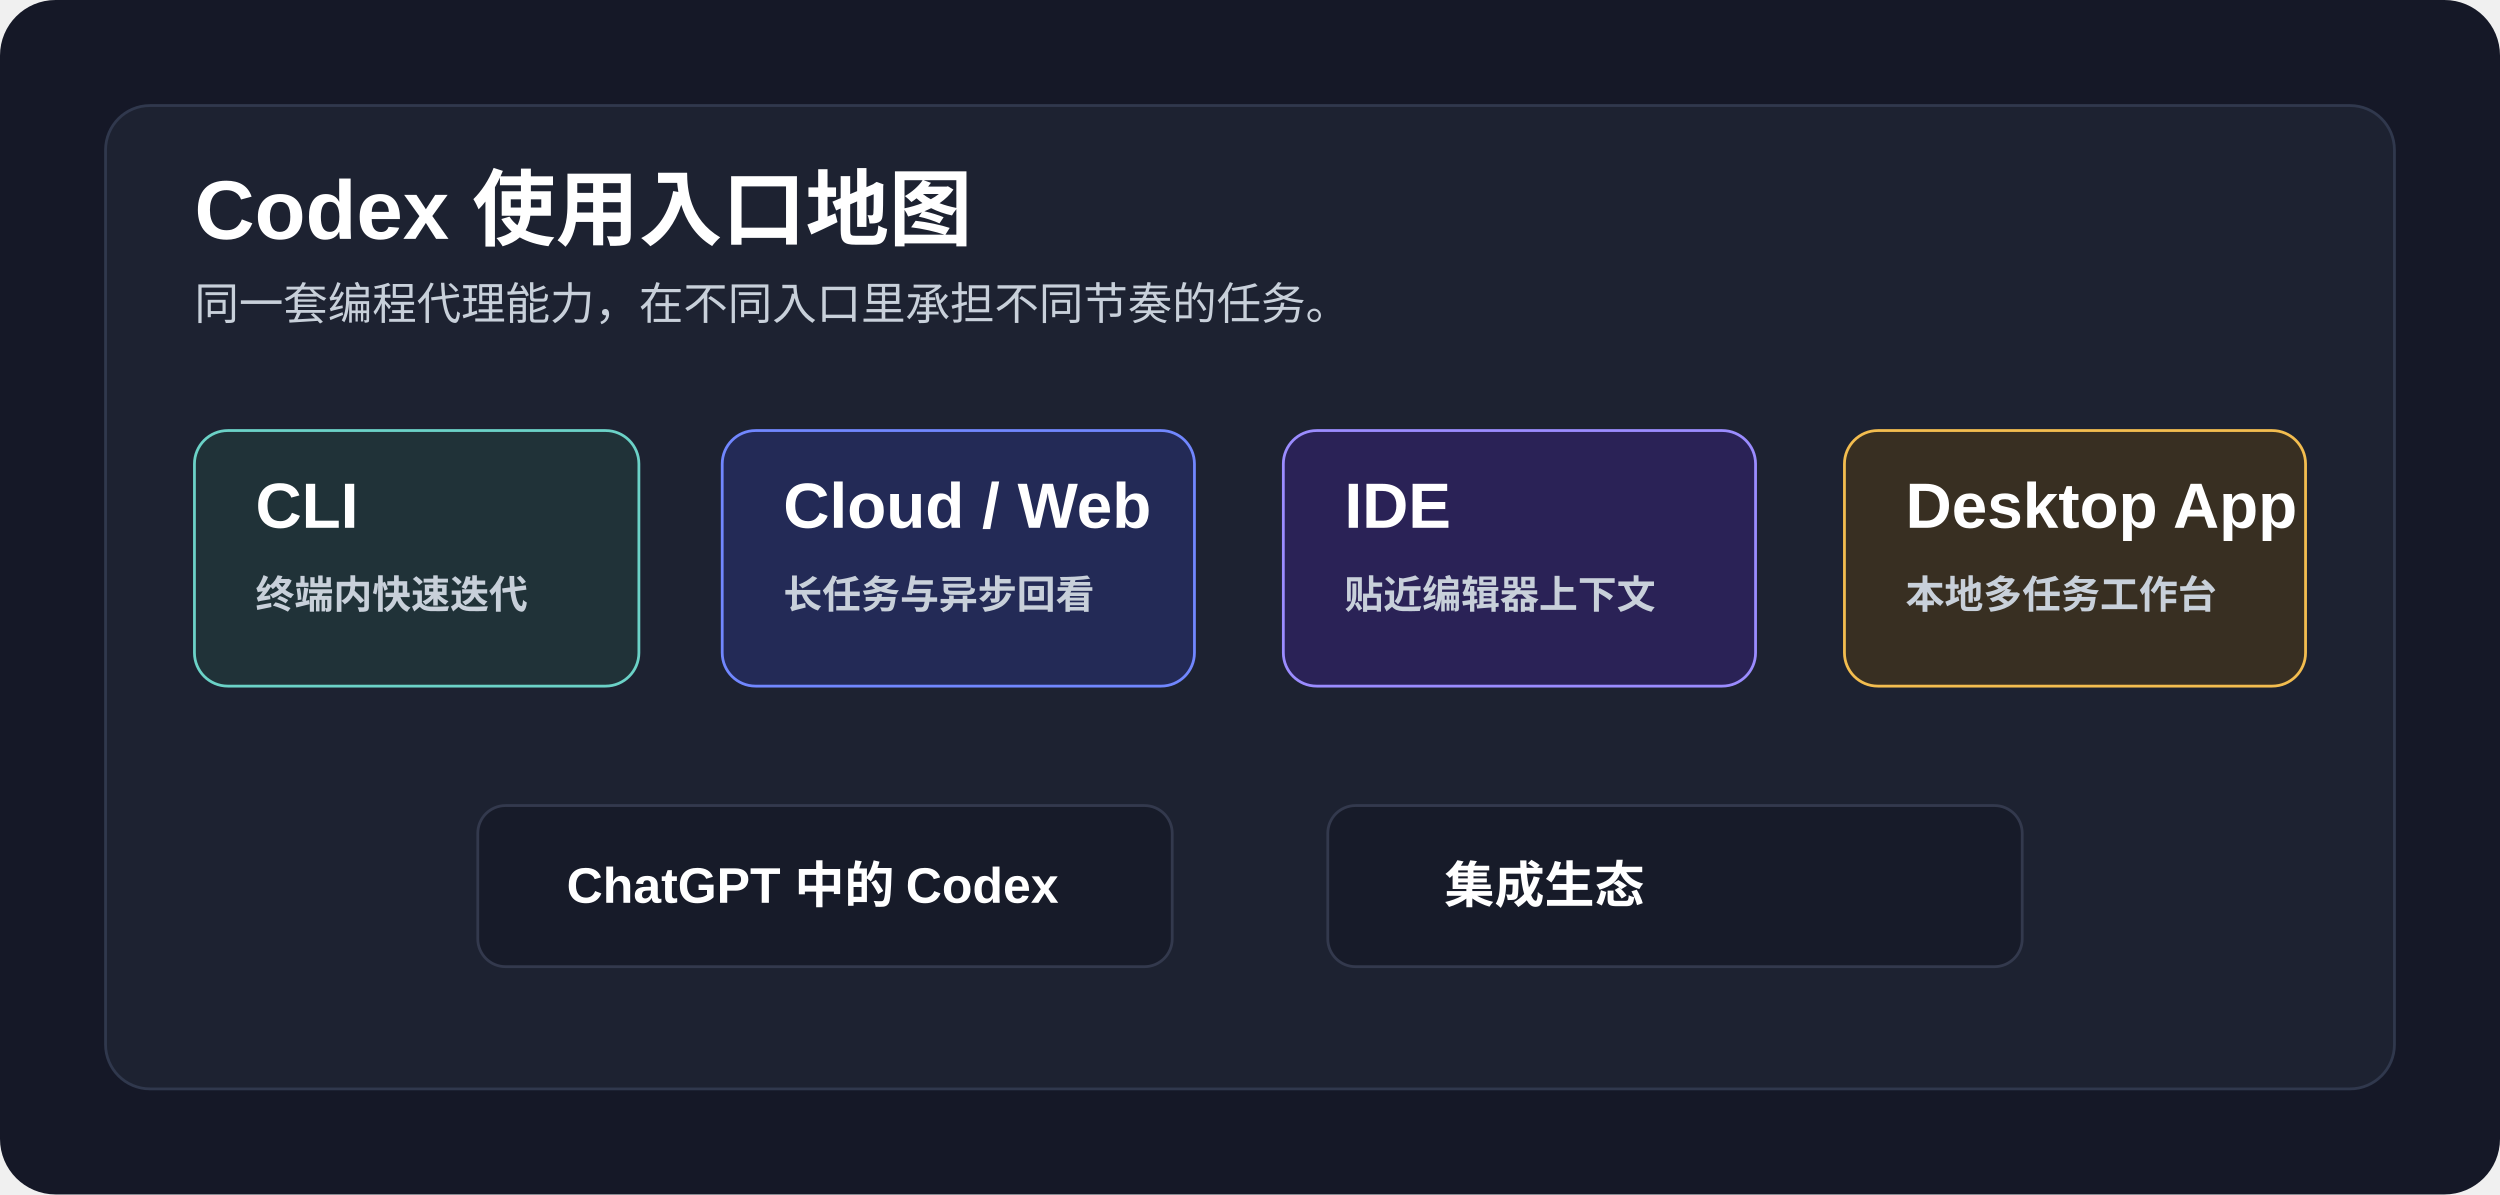
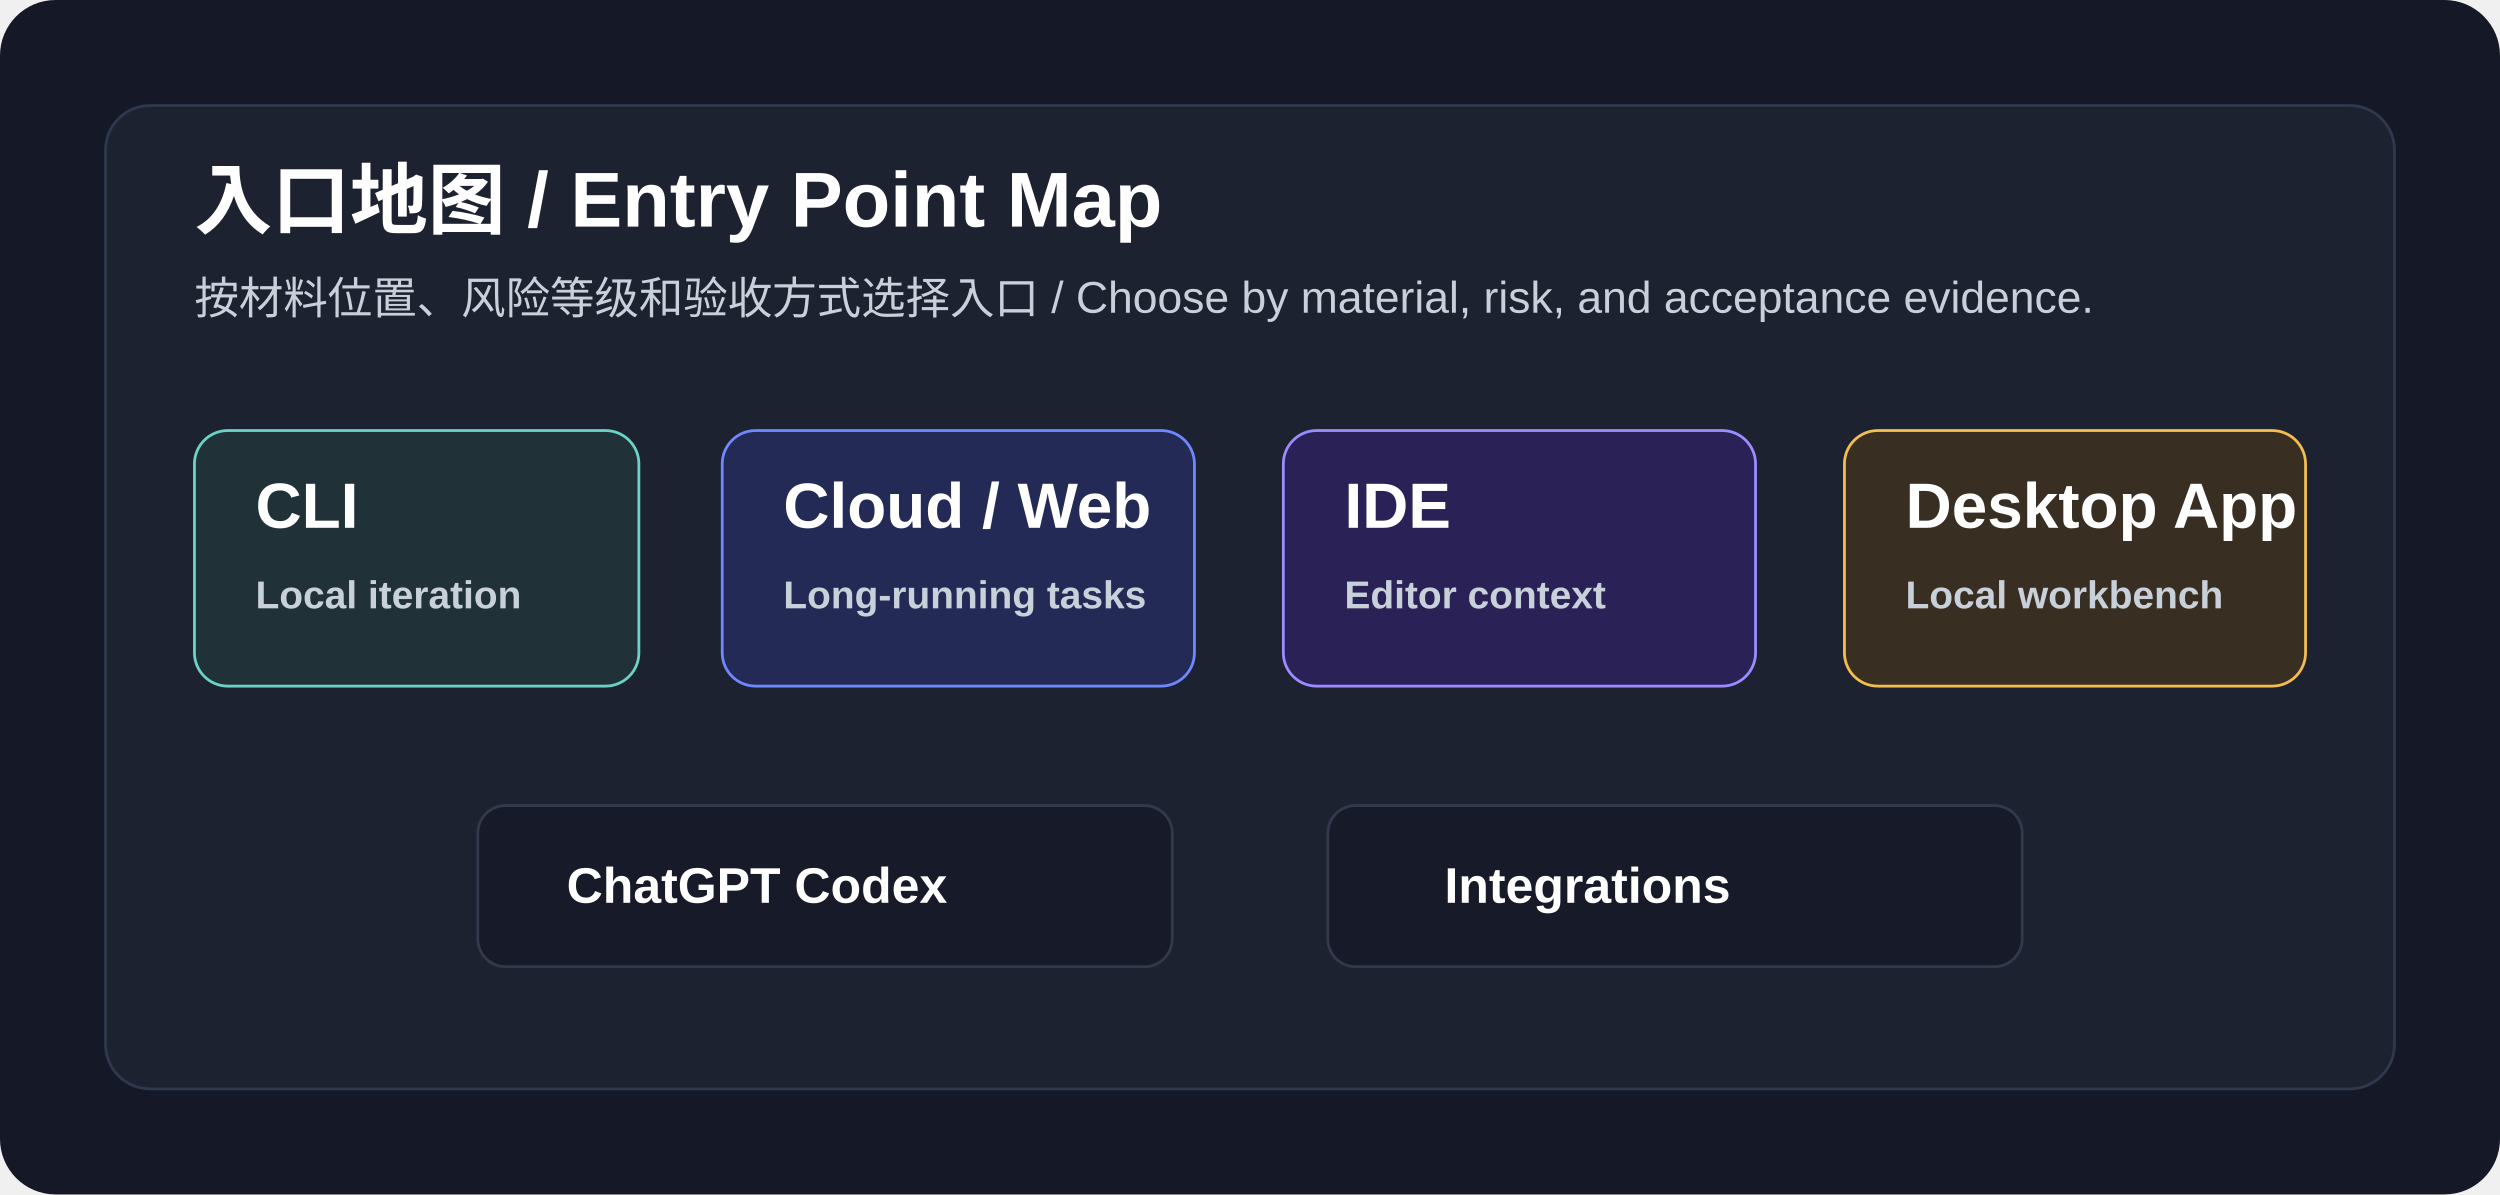
<svg xmlns="http://www.w3.org/2000/svg" viewBox="0 0 900 430" role="img" aria-labelledby="title desc">
  <rect width="900" height="430" rx="20" fill="#151827" />
  <rect x="38" y="38" width="824" height="354" rx="16" fill="#1d2231" stroke="#30384d" />
-   <text x="70" y="86" fill="#fff" font-size="30" font-weight="700" font-family="Arial">Codex 使用入口地图</text>
-   <text x="70" y="115" fill="#c8d0da" font-size="16" font-family="Arial">同一套编程代理能力，在不同入口里承担不同节奏的任务。</text>
+   <text x="70" y="82" fill="#fff" font-size="28" font-weight="700" font-family="Arial">入口地图 / Entry Point Map</text>
+   <text x="70" y="113" fill="#c8d0da" font-size="16" font-family="Arial">按材料位置、风险等级和验收方式选择入口 / Choose by material, risk, and acceptance evidence.</text>
  <g font-family="Arial" font-weight="700">
    <rect x="70" y="155" width="160" height="92" rx="12" fill="#203238" stroke="#6bd2c7" />
    <text x="92" y="190" fill="#fff" font-size="23">CLI</text>
-     <text x="92" y="219" fill="#c8d0da" font-size="14">终端内快速迭代</text>
+     <text x="92" y="219" fill="#c8d0da" font-size="14">Local iteration</text>
    <rect x="260" y="155" width="170" height="92" rx="12" fill="#232a56" stroke="#7187ff" />
    <text x="282" y="190" fill="#fff" font-size="23">Cloud / Web</text>
-     <text x="282" y="219" fill="#c8d0da" font-size="14">长任务与异步回看</text>
+     <text x="282" y="219" fill="#c8d0da" font-size="14">Long-running tasks</text>
    <rect x="462" y="155" width="170" height="92" rx="12" fill="#2a2256" stroke="#9b8cff" />
    <text x="484" y="190" fill="#fff" font-size="23">IDE</text>
-     <text x="484" y="219" fill="#c8d0da" font-size="14">贴近编辑器上下文</text>
+     <text x="484" y="219" fill="#c8d0da" font-size="14">Editor context</text>
    <rect x="664" y="155" width="166" height="92" rx="12" fill="#382f22" stroke="#f3bd4f" />
    <text x="686" y="190" fill="#fff" font-size="23">Desktop App</text>
-     <text x="686" y="219" fill="#c8d0da" font-size="14">本地多任务工作台</text>
+     <text x="686" y="219" fill="#c8d0da" font-size="14">Local workbench</text>
    <rect x="172" y="290" width="250" height="58" rx="10" fill="#171b29" stroke="#33394d" />
-     <text x="204" y="325" fill="#fff" font-size="18">ChatGPT 中的 Codex</text>
+     <text x="204" y="325" fill="#fff" font-size="18">ChatGPT Codex</text>
    <rect x="478" y="290" width="250" height="58" rx="10" fill="#171b29" stroke="#33394d" />
-     <text x="520" y="325" fill="#fff" font-size="18">集成生态</text>
+     <text x="520" y="325" fill="#fff" font-size="18">Integrations</text>
  </g>
</svg>
